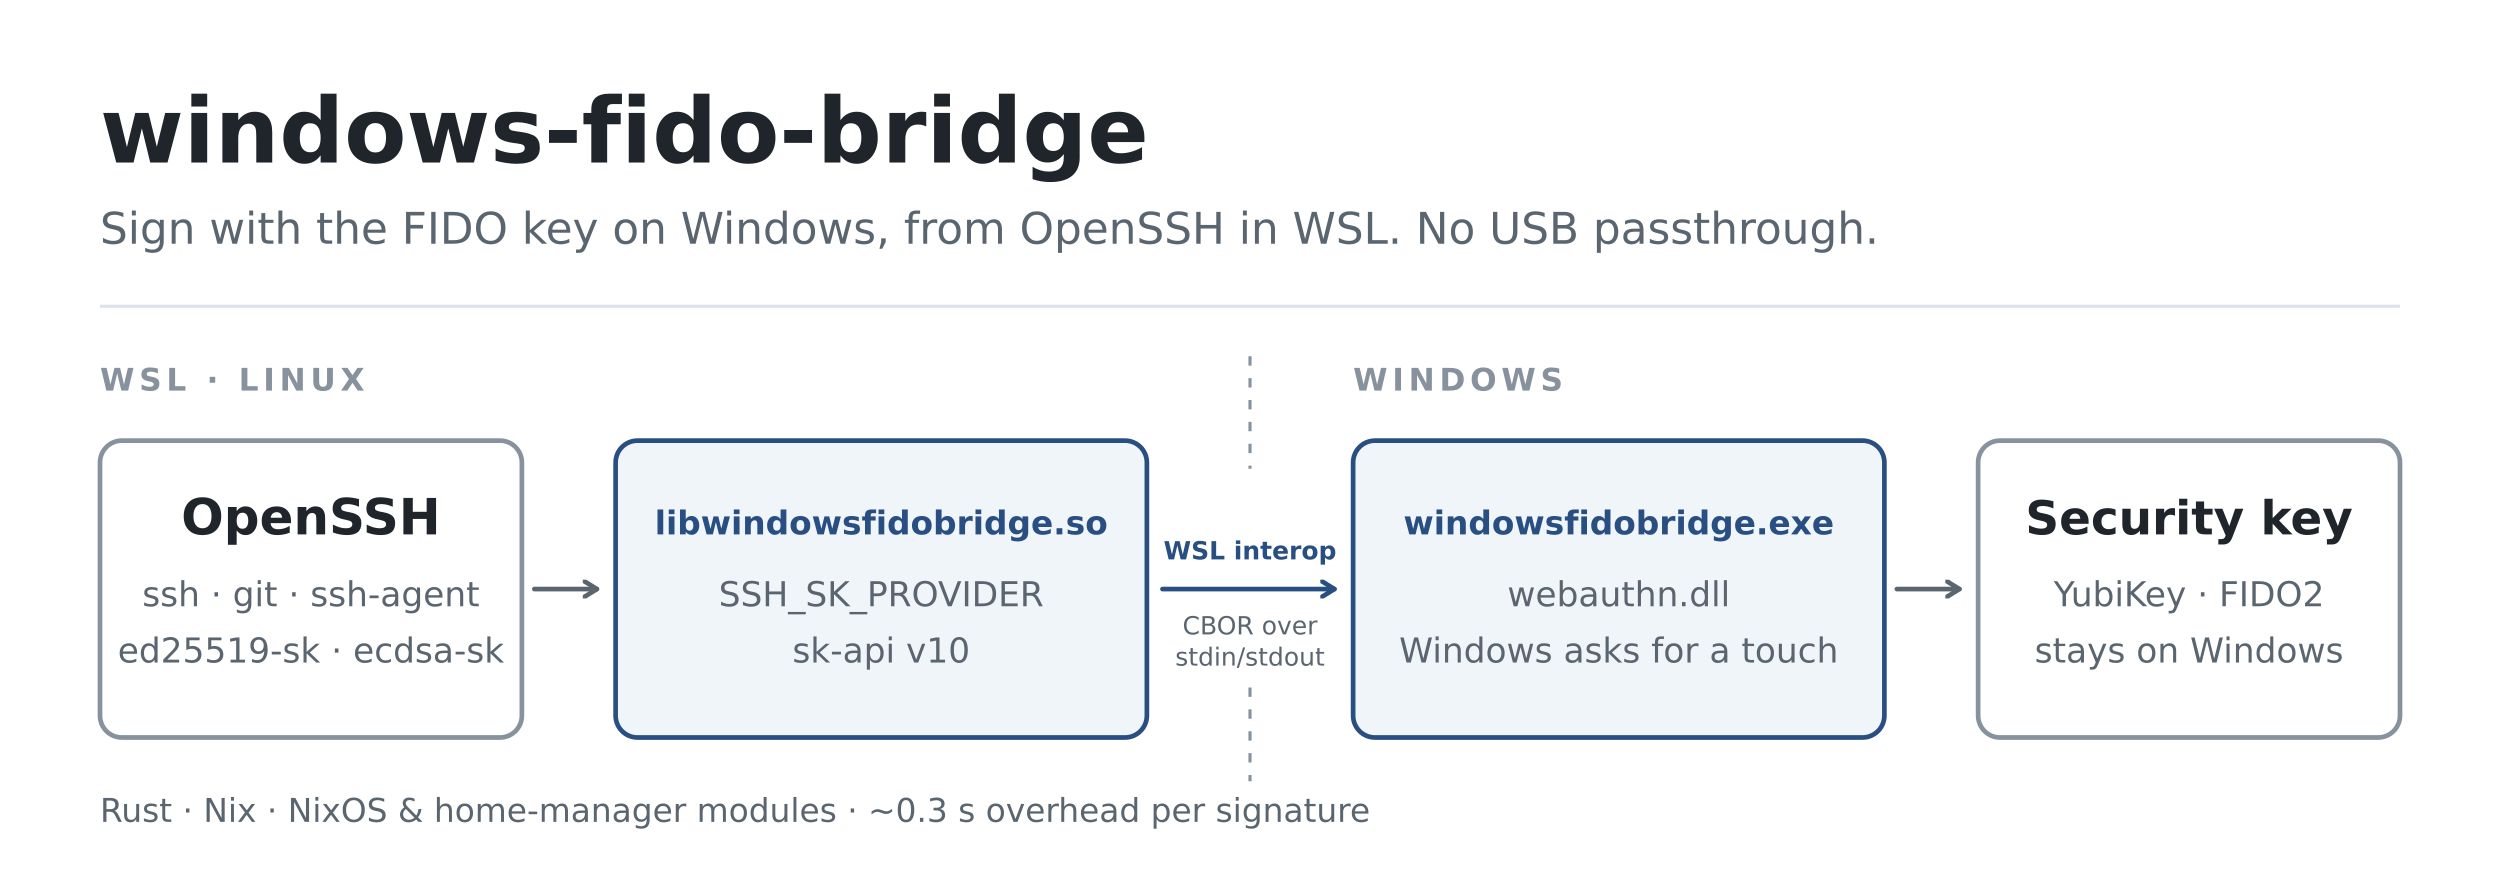
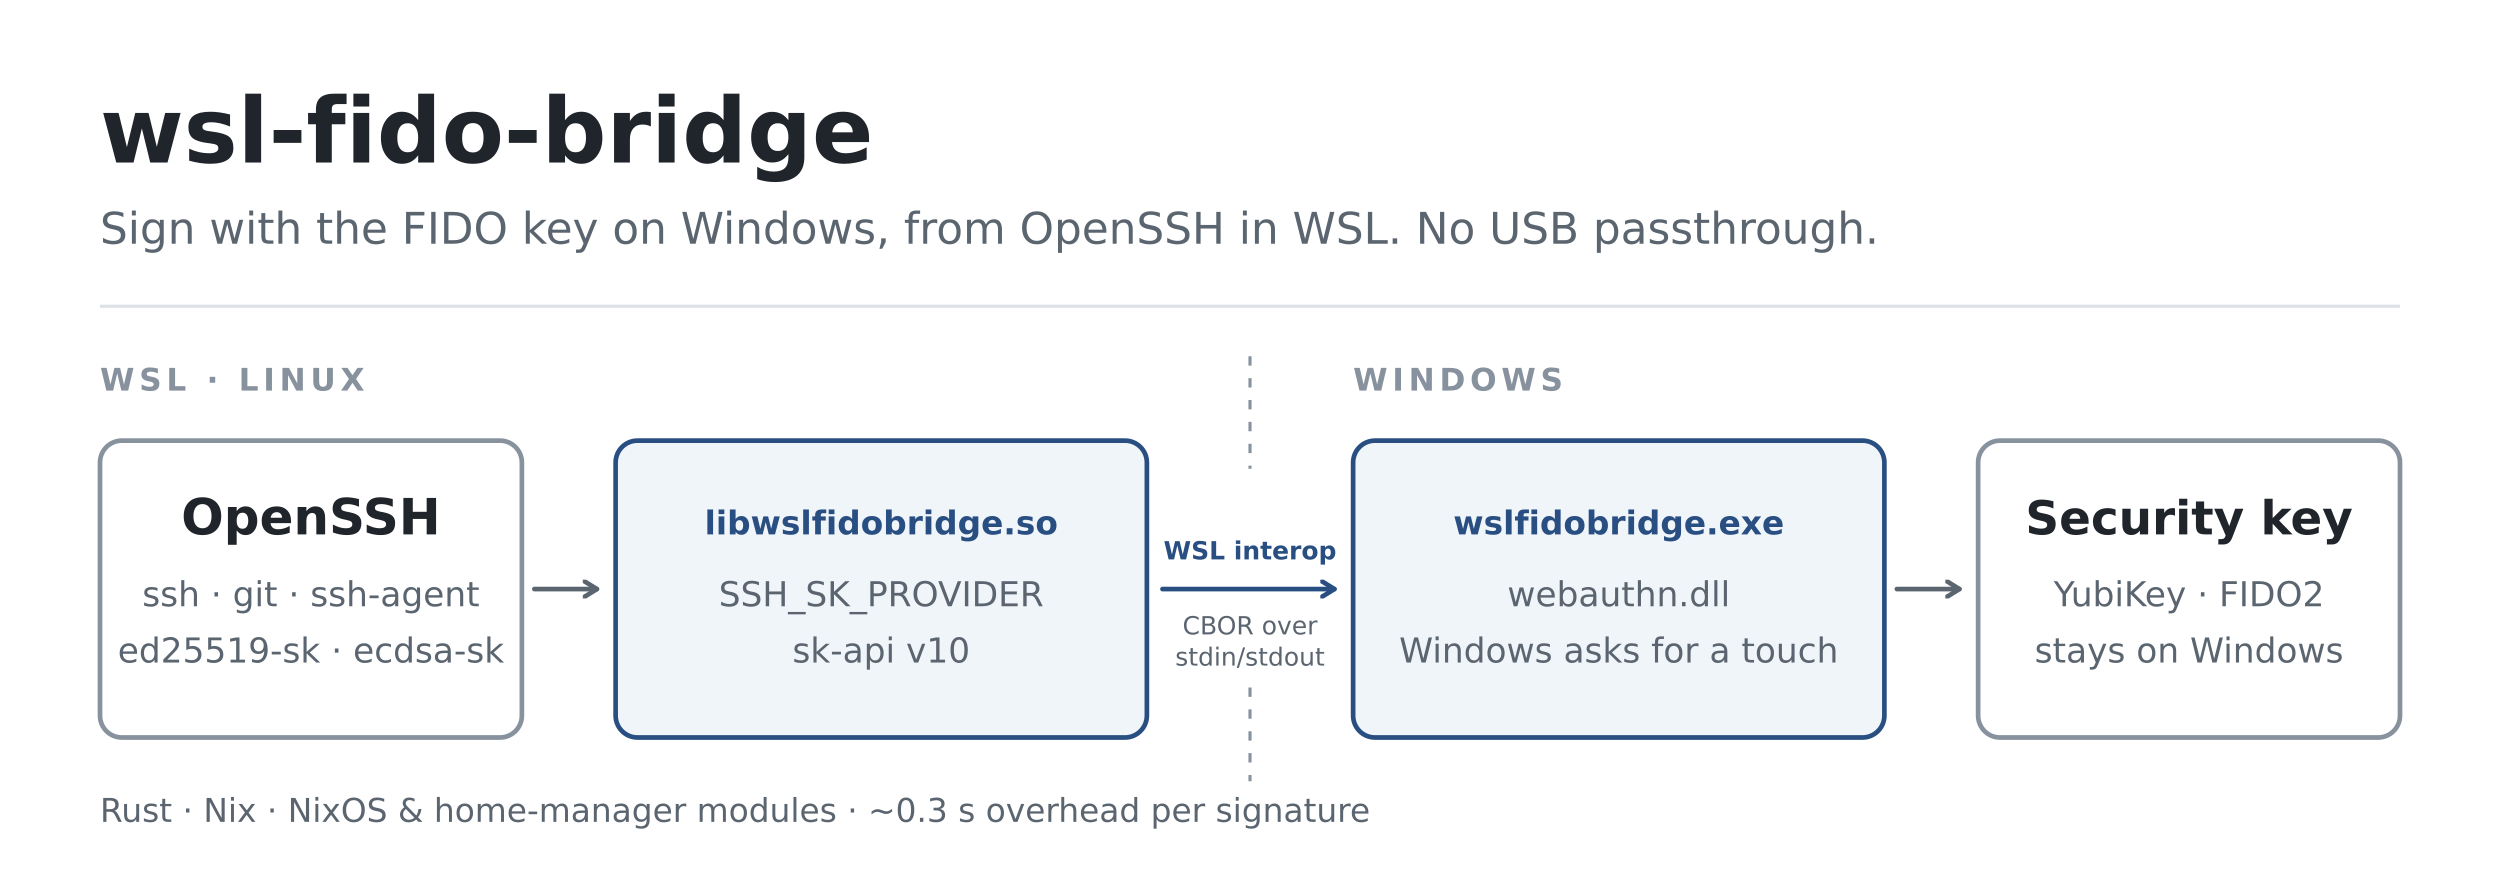
<svg xmlns="http://www.w3.org/2000/svg" width="1600" height="560" viewBox="0 0 1600 560" role="img" aria-labelledby="title desc">
  <defs>
    <marker id="arrow" markerWidth="12" markerHeight="12" refX="9" refY="6" orient="auto" markerUnits="userSpaceOnUse">
      <path d="M1 1 L9 6 L1 11" fill="none" stroke="#5b6570" stroke-width="3" stroke-linecap="round" stroke-linejoin="round" />
    </marker>
    <marker id="blue-arrow" markerWidth="12" markerHeight="12" refX="9" refY="6" orient="auto" markerUnits="userSpaceOnUse">
      <path d="M1 1 L9 6 L1 11" fill="none" stroke="#294f82" stroke-width="3" stroke-linecap="round" stroke-linejoin="round" />
    </marker>
  </defs>
  <style>
    @media (prefers-color-scheme: dark) {
      svg { background-color: #181825 }
      [fill="#ffffff"] { fill: #181825 }
      [fill="#f0f5fa"] { fill: #1e1e2e }
      [fill="#20252b"] { fill: #cdd6f4 }
      [fill="#5b6570"] { fill: #a6adc8 }
      [stroke="#5b6570"] { stroke: #a6adc8 }
      [fill="#294f82"] { fill: #89b4fa }
      [stroke="#294f82"] { stroke: #89b4fa }
      [stroke="#dce2e8"] { stroke: #45475a }
      [stroke="#87929e"] { stroke: #6c7086 }
      [fill="#87929e"] { fill: #6c7086 }
    }
  </style>
  <rect width="1600" height="560" fill="#ffffff" />
  <g font-family="DejaVu Sans, Arial, Helvetica, sans-serif" fill="#20252b">
-     <text x="64" y="104" font-size="58" font-weight="700">windows-fido-bridge</text>
+     <text x="64" y="104" font-size="58" font-weight="700">wsl-fido-bridge</text>
    <text x="64" y="156" font-size="28" fill="#5b6570">Sign with the FIDO key on Windows, from OpenSSH in WSL. No USB passthrough.</text>
    <path d="M64 196 H1536" stroke="#dce2e8" stroke-width="2" />
    <g font-size="20" font-weight="700" letter-spacing="3" fill="#87929e">
      <text x="64" y="250">WSL · LINUX</text>
      <text x="866" y="250">WINDOWS</text>
    </g>
    <path d="M800 228 V300 M800 440 V500" stroke="#87929e" stroke-width="2" stroke-dasharray="6 8" />
    <g stroke-width="3">
      <rect x="64" y="282" width="270" height="190" rx="14" fill="#ffffff" stroke="#87929e" />
      <rect x="394" y="282" width="340" height="190" rx="14" fill="#f0f5fa" stroke="#294f82" />
      <rect x="866" y="282" width="340" height="190" rx="14" fill="#f0f5fa" stroke="#294f82" />
      <rect x="1266" y="282" width="270" height="190" rx="14" fill="#ffffff" stroke="#87929e" />
    </g>
    <g text-anchor="middle">
      <text x="199" y="342" font-size="32" font-weight="700">OpenSSH</text>
      <text x="199" y="388" font-size="22" fill="#5b6570">ssh · git · ssh-agent</text>
      <text x="199" y="424" font-size="22" fill="#5b6570">ed25519-sk · ecdsa-sk</text>
-       <text x="564" y="342" font-size="21" font-weight="700" fill="#294f82">libwindowsfidobridge.so</text>
+       <text x="564" y="342" font-size="21" font-weight="700" fill="#294f82">libwslfidobridge.so</text>
      <text x="564" y="388" font-size="22" fill="#5b6570">SSH_SK_PROVIDER</text>
      <text x="564" y="424" font-size="22" fill="#5b6570">sk-api v10</text>
-       <text x="1036" y="342" font-size="21" font-weight="700" fill="#294f82">windowsfidobridge.exe</text>
+       <text x="1036" y="342" font-size="21" font-weight="700" fill="#294f82">wslfidobridge.exe</text>
      <text x="1036" y="388" font-size="22" fill="#5b6570">webauthn.dll</text>
      <text x="1036" y="424" font-size="22" fill="#5b6570">Windows asks for a touch</text>
      <text x="1401" y="342" font-size="30" font-weight="700">Security key</text>
      <text x="1401" y="388" font-size="22" fill="#5b6570">YubiKey · FIDO2</text>
      <text x="1401" y="424" font-size="22" fill="#5b6570">stays on Windows</text>
    </g>
    <g fill="none" stroke-width="3" stroke-linecap="round">
      <path d="M342 377 H382" stroke="#5b6570" marker-end="url(#arrow)" />
      <path d="M744 377 H854" stroke="#294f82" marker-end="url(#blue-arrow)" />
      <path d="M1214 377 H1254" stroke="#5b6570" marker-end="url(#arrow)" />
    </g>
    <text x="800" y="358" font-size="16" text-anchor="middle" fill="#294f82" font-weight="700">WSL interop</text>
    <text x="800" y="406" font-size="16" text-anchor="middle" fill="#5b6570">CBOR over</text>
    <text x="800" y="426" font-size="16" text-anchor="middle" fill="#5b6570">stdin/stdout</text>
    <text x="64" y="526" font-size="21" fill="#5b6570">Rust · Nix · NixOS &amp; home-manager modules · ~0.3 s overhead per signature</text>
  </g>
</svg>
